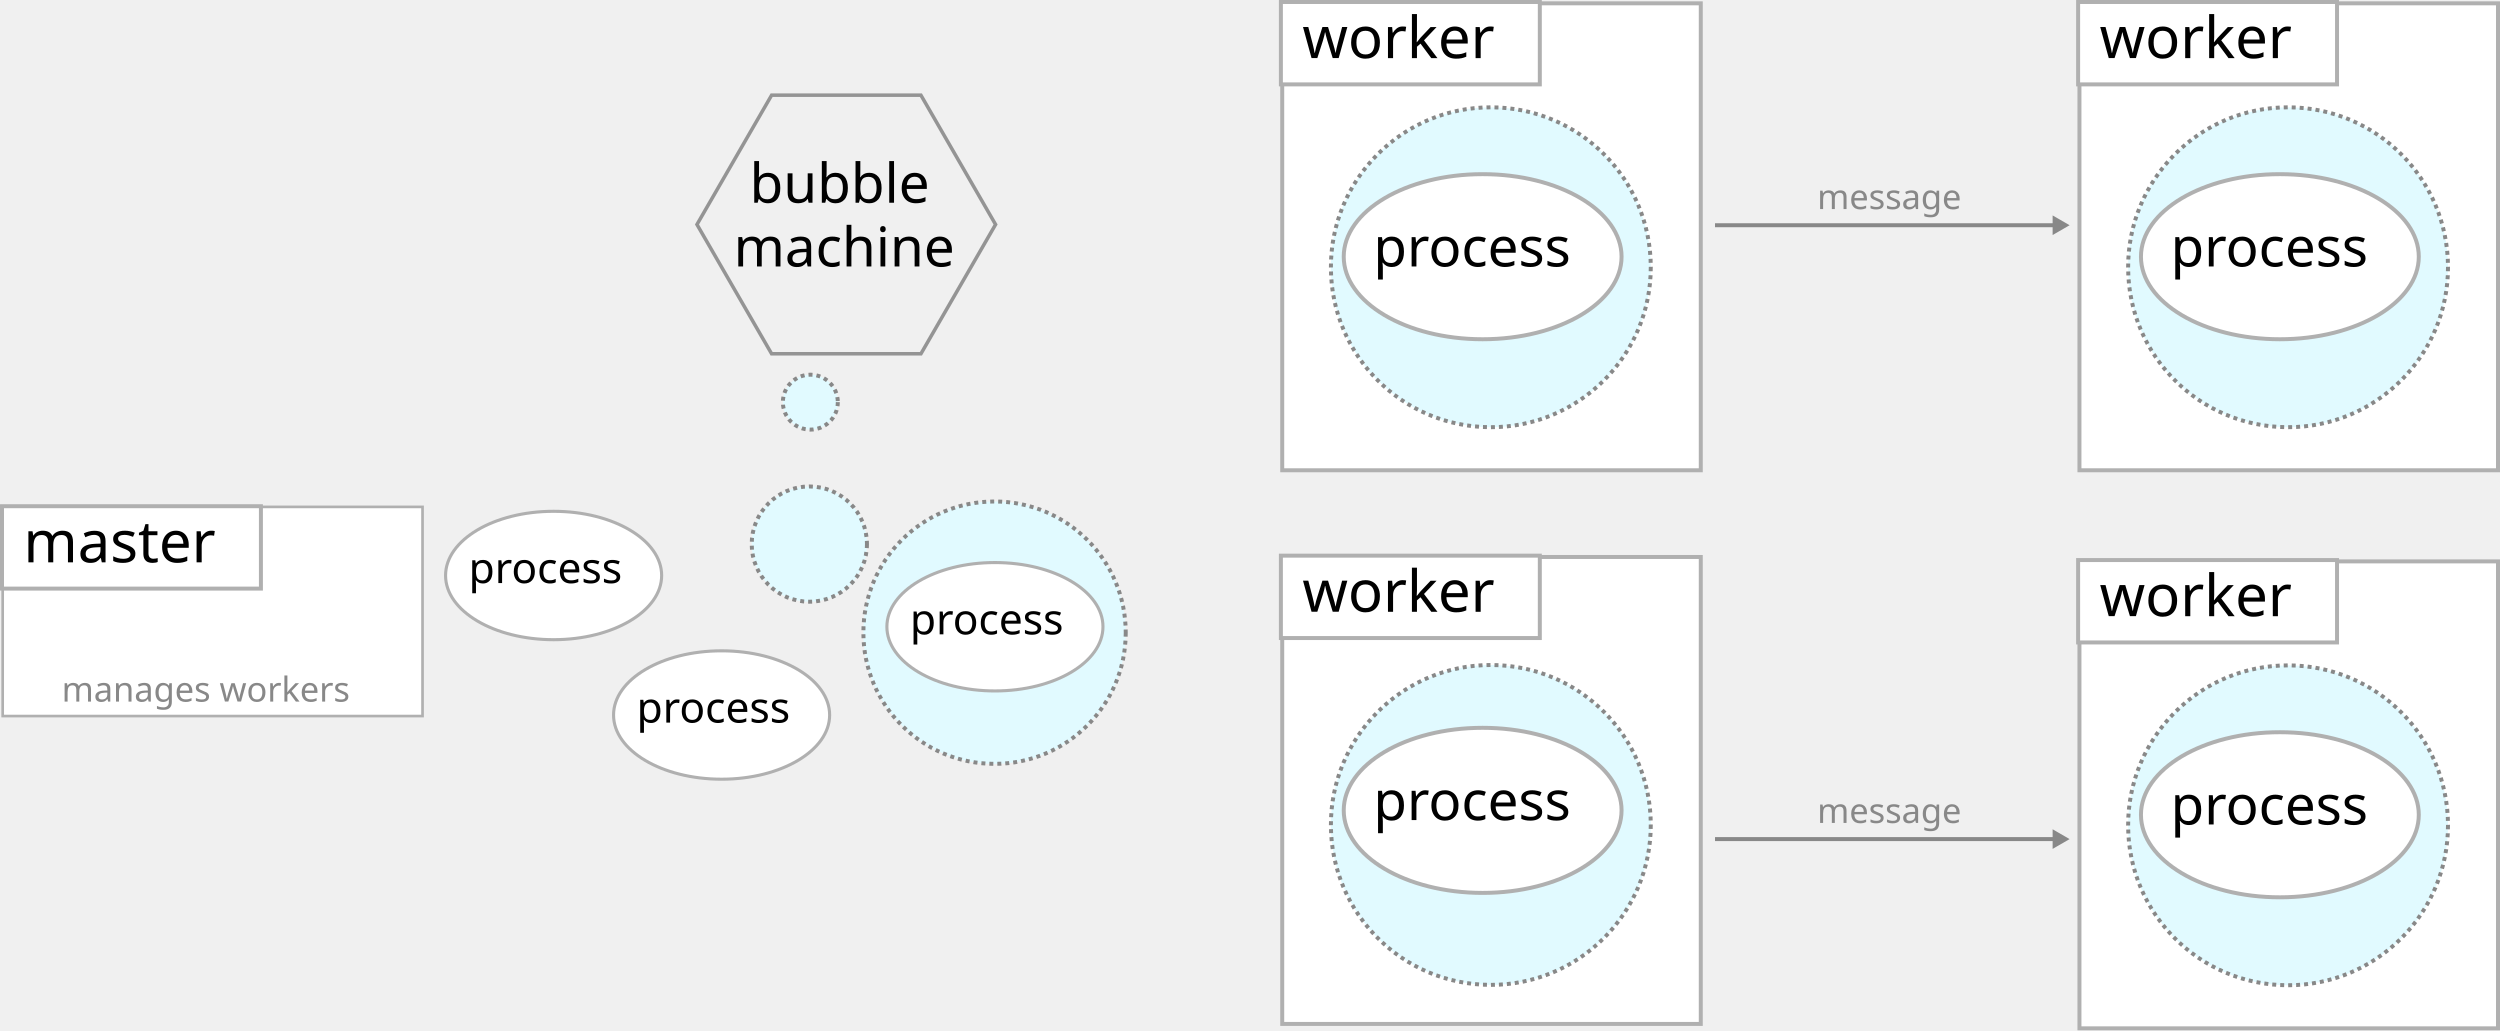
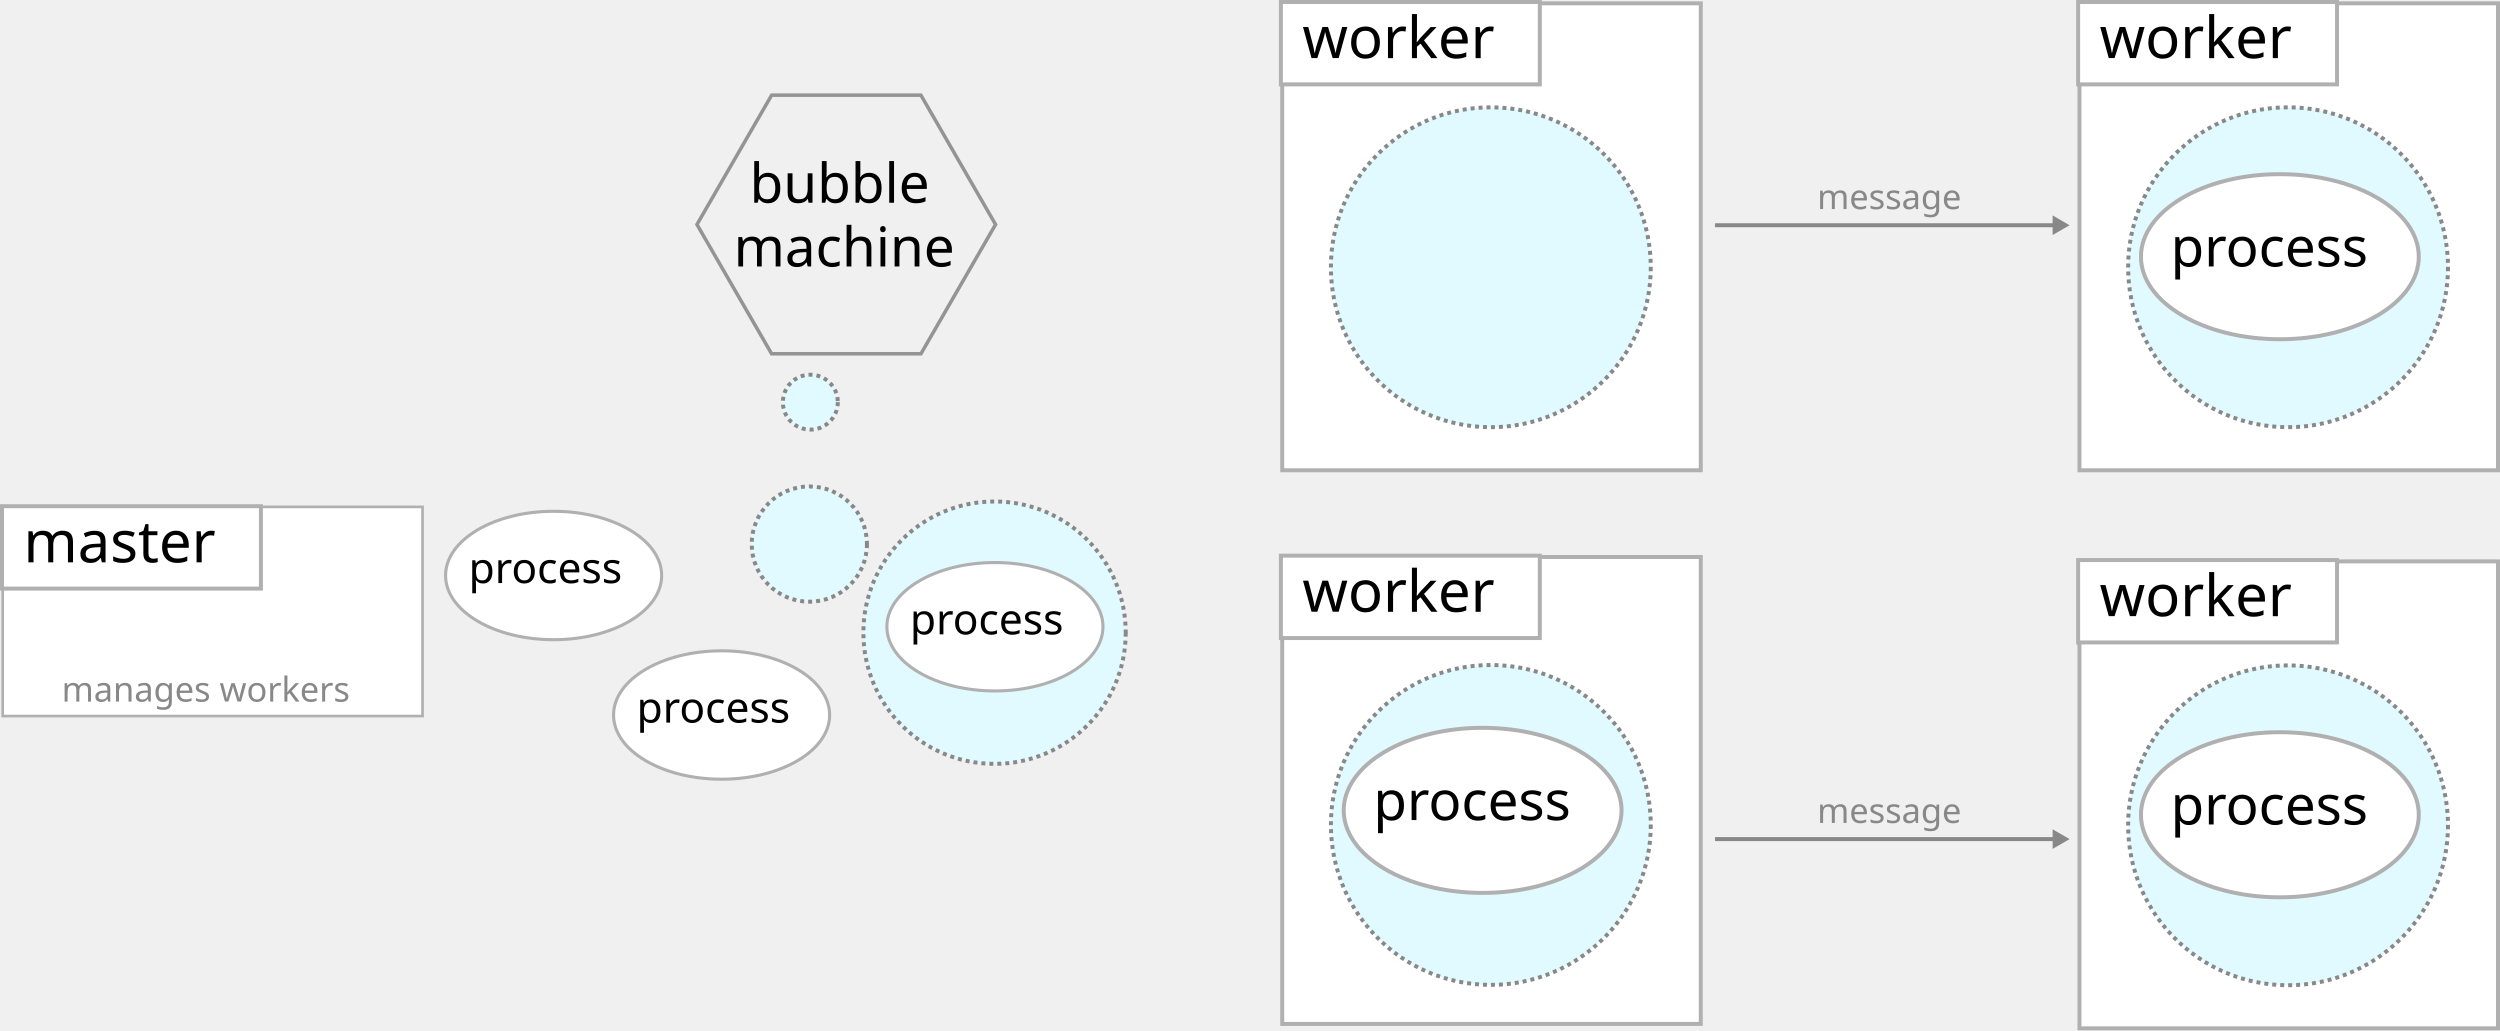
<svg xmlns="http://www.w3.org/2000/svg" width="177.002mm" height="72.948mm" viewBox="0 0 627.171 258.478" id="svg2" version="1.1">
  <defs id="defs4">
    <marker orient="auto" refY="0" refX="0" id="marker5463" style="overflow:visible">
      <path id="path5465" d="m 5.77,0 -8.65,5 0,-10 8.65,5 z" style="fill:#888888;fill-opacity:1;fill-rule:evenodd;stroke:#888888;stroke-width:1pt;stroke-opacity:1" transform="scale(0.4,0.4)" />
    </marker>
    <marker style="overflow:visible" id="marker11554" refX="0" refY="0" orient="auto">
      <path transform="scale(0.4,0.4)" style="fill:#888888;fill-opacity:1;fill-rule:evenodd;stroke:#888888;stroke-width:1pt;stroke-opacity:1" d="m 5.77,0 -8.65,5 0,-10 8.65,5 z" id="path11556" />
    </marker>
    <marker orient="auto" refY="0" refX="0" id="marker10942" style="overflow:visible">
      <path id="path10944" d="m 5.77,0 -8.65,5 0,-10 8.65,5 z" style="fill:#888888;fill-opacity:1;fill-rule:evenodd;stroke:#888888;stroke-width:1pt;stroke-opacity:1" transform="scale(0.4,0.4)" />
    </marker>
    <marker orient="auto" refY="0" refX="0" id="marker9316" style="overflow:visible">
      <path id="path9318" d="m 5.77,0 -8.65,5 0,-10 8.65,5 z" style="fill:#888888;fill-opacity:1;fill-rule:evenodd;stroke:#888888;stroke-width:1pt;stroke-opacity:1" transform="scale(0.4,0.4)" />
    </marker>
    <marker style="overflow:visible" id="marker7539" refX="0" refY="0" orient="auto">
      <path transform="scale(0.4,0.4)" style="fill:#888888;fill-opacity:1;fill-rule:evenodd;stroke:#888888;stroke-width:1pt;stroke-opacity:1" d="m 5.77,0 -8.65,5 0,-10 8.65,5 z" id="path7541" />
    </marker>
    <marker style="overflow:visible" id="marker4683" refX="0" refY="0" orient="auto">
      <path transform="scale(0.4,0.4)" style="fill:#888888;fill-opacity:1;fill-rule:evenodd;stroke:#888888;stroke-width:1pt;stroke-opacity:1" d="m 5.77,0 -8.65,5 0,-10 8.65,5 z" id="path4685" />
    </marker>
    <marker style="overflow:visible" id="marker4637" refX="0" refY="0" orient="auto">
      <path transform="scale(0.4,0.4)" style="fill:#888888;fill-opacity:1;fill-rule:evenodd;stroke:#888888;stroke-width:1pt;stroke-opacity:1" d="m 5.77,0 -8.65,5 0,-10 8.65,5 z" id="path4639" />
    </marker>
    <marker style="overflow:visible" id="marker4543" refX="0" refY="0" orient="auto">
      <path transform="matrix(-0.8,0,0,-0.8,-10,0)" style="fill:#888888;fill-opacity:1;fill-rule:evenodd;stroke:#888888;stroke-width:1pt;stroke-opacity:1" d="M 0,0 5,-5 -12.5,0 5,5 0,0 Z" id="path4545" />
    </marker>
    <marker style="overflow:visible" id="marker4515" refX="0" refY="0" orient="auto">
      <path transform="matrix(-0.8,0,0,-0.8,-10,0)" style="fill:#888888;fill-opacity:1;fill-rule:evenodd;stroke:#888888;stroke-width:1pt;stroke-opacity:1" d="M 0,0 5,-5 -12.5,0 5,5 0,0 Z" id="path4517" />
    </marker>
    <marker style="overflow:visible" id="marker4493" refX="0" refY="0" orient="auto">
      <path transform="matrix(-0.8,0,0,-0.8,-10,0)" style="fill:#888888;fill-opacity:1;fill-rule:evenodd;stroke:#888888;stroke-width:1pt;stroke-opacity:1" d="M 0,0 5,-5 -12.5,0 5,5 0,0 Z" id="path4495" />
    </marker>
    <marker style="overflow:visible" id="marker10108-3" refX="0" refY="0" orient="auto">
      <path transform="scale(0.4,0.4)" style="fill:#888888;fill-opacity:1;fill-rule:evenodd;stroke:#888888;stroke-width:1pt;stroke-opacity:1" d="m 5.77,0 -8.65,5 0,-10 8.65,5 z" id="path10110-1" />
    </marker>
  </defs>
  <g id="layer1" transform="translate(-37.26332,-415.5455)">
    <circle style="fill:#e1faff;fill-opacity:1;stroke:#888888;stroke-width:1;stroke-miterlimit:4;stroke-dasharray:1, 1;stroke-dashoffset:0;stroke-opacity:1" id="path4679" cx="286.765" cy="574.264" r="32.91" />
    <rect style="fill:#ffffff;stroke:#b0b0b0;stroke-width:0.67;stroke-miterlimit:4;stroke-dasharray:none;stroke-dashoffset:0;stroke-opacity:1" id="rect8144-3" width="105.33" height="52.473" x="37.933" y="542.709" />
    <rect y="542.539" x="37.763" height="20.67" width="64.955" id="rect8146-8" style="fill:#ffffff;stroke:#b0b0b0;stroke-width:1;stroke-miterlimit:4;stroke-dasharray:none;stroke-dashoffset:0;stroke-opacity:1" />
    <text xml:space="preserve" style="font-style:normal;font-weight:normal;font-size:14.548px;line-height:125%;font-family:sans-serif;letter-spacing:0px;word-spacing:0px;fill:#000000;fill-opacity:1;stroke:none;stroke-width:1px;stroke-linecap:butt;stroke-linejoin:miter;stroke-opacity:1" x="43.152" y="556.622" id="text8148-0">
      <tspan id="tspan8150-0" x="43.152" y="556.622">master</tspan>
    </text>
    <text xml:space="preserve" style="font-style:normal;font-weight:normal;font-size:8.62px;line-height:125%;font-family:sans-serif;letter-spacing:0px;word-spacing:0px;fill:#888888;fill-opacity:1;stroke:none;stroke-width:1px;stroke-linecap:butt;stroke-linejoin:miter;stroke-opacity:1" x="52.736" y="591.559" id="text4741-3-0">
      <tspan x="52.736" y="591.559" id="tspan10052-4">manages workers</tspan>
    </text>
    <g id="g4448" transform="translate(297.5598,-183.2509)">
      <ellipse ry="16.105" rx="27.104" cy="743.172" cx="-121.415" id="path4159-3" style="fill:#ffffff;stroke:#b0b0b0;stroke-width:0.778;stroke-miterlimit:4;stroke-dasharray:none;stroke-dashoffset:0;stroke-opacity:1" />
      <text id="text4161-4" y="745.07" x="-142.733" style="font-style:normal;font-weight:normal;font-size:10.652px;line-height:125%;font-family:sans-serif;letter-spacing:0px;word-spacing:0px;fill:#000000;fill-opacity:1;stroke:none;stroke-width:1px;stroke-linecap:butt;stroke-linejoin:miter;stroke-opacity:1" xml:space="preserve">
        <tspan y="745.07" x="-142.733" id="tspan4163-4">process</tspan>
      </text>
    </g>
    <g id="g4461" transform="translate(408.2741,-170.3938)">
      <ellipse ry="16.105" rx="27.104" cy="743.172" cx="-121.415" id="ellipse4463" style="fill:#ffffff;stroke:#b0b0b0;stroke-width:0.778;stroke-miterlimit:4;stroke-dasharray:none;stroke-dashoffset:0;stroke-opacity:1" />
      <text id="text4465" y="745.07" x="-142.733" style="font-style:normal;font-weight:normal;font-size:10.652px;line-height:125%;font-family:sans-serif;letter-spacing:0px;word-spacing:0px;fill:#000000;fill-opacity:1;stroke:none;stroke-width:1px;stroke-linecap:butt;stroke-linejoin:miter;stroke-opacity:1" xml:space="preserve">
        <tspan y="745.07" x="-142.733" id="tspan4467">process</tspan>
      </text>
    </g>
    <g id="g4469" transform="translate(339.7026,-148.2509)">
      <ellipse style="fill:#ffffff;stroke:#b0b0b0;stroke-width:0.778;stroke-miterlimit:4;stroke-dasharray:none;stroke-dashoffset:0;stroke-opacity:1" id="ellipse4471" cx="-121.415" cy="743.172" rx="27.104" ry="16.105" />
      <text xml:space="preserve" style="font-style:normal;font-weight:normal;font-size:10.652px;line-height:125%;font-family:sans-serif;letter-spacing:0px;word-spacing:0px;fill:#000000;fill-opacity:1;stroke:none;stroke-width:1px;stroke-linecap:butt;stroke-linejoin:miter;stroke-opacity:1" x="-142.733" y="745.07" id="text4473">
        <tspan id="tspan4475" x="-142.733" y="745.07">process</tspan>
      </text>
    </g>
    <rect y="416.38" x="358.934" height="117.143" width="105" id="rect4165-2" style="fill:#ffffff;stroke:#b0b0b0;stroke-width:1;stroke-miterlimit:4;stroke-dasharray:none;stroke-dashoffset:0;stroke-opacity:1" />
    <circle r="40.124" cy="482.593" cx="411.267" id="circle4685" style="fill:#e1faff;fill-opacity:1;stroke:#888888;stroke-width:1;stroke-miterlimit:4;stroke-dasharray:1, 1;stroke-dashoffset:0;stroke-opacity:1" />
    <rect style="fill:#ffffff;stroke:#b0b0b0;stroke-width:1;stroke-miterlimit:4;stroke-dasharray:none;stroke-dashoffset:0;stroke-opacity:1" id="rect4167-7" width="64.955" height="20.67" x="358.599" y="416.046" />
    <text id="text4169-6" y="430.128" x="363.988" style="font-style:normal;font-weight:normal;font-size:14.548px;line-height:125%;font-family:sans-serif;letter-spacing:0px;word-spacing:0px;fill:#000000;fill-opacity:1;stroke:none;stroke-width:1px;stroke-linecap:butt;stroke-linejoin:miter;stroke-opacity:1" xml:space="preserve">
      <tspan y="430.128" x="363.988" id="tspan4171-6">worker</tspan>
    </text>
-     <ellipse ry="20.708" rx="34.85" cy="479.945" cx="409.213" id="ellipse4173-5" style="fill:#ffffff;stroke:#b0b0b0;stroke-width:1;stroke-miterlimit:4;stroke-dasharray:none;stroke-dashoffset:0;stroke-opacity:1" />
-     <text id="text4175-3" y="482.386" x="381.802" style="font-style:normal;font-weight:normal;font-size:13.696px;line-height:125%;font-family:sans-serif;letter-spacing:0px;word-spacing:0px;fill:#000000;fill-opacity:1;stroke:none;stroke-width:1px;stroke-linecap:butt;stroke-linejoin:miter;stroke-opacity:1" xml:space="preserve">
-       <tspan y="482.386" x="381.802" id="tspan4177-0">process</tspan>
-     </text>
    <rect style="fill:#ffffff;stroke:#b0b0b0;stroke-width:1;stroke-miterlimit:4;stroke-dasharray:none;stroke-dashoffset:0;stroke-opacity:1" id="rect4637" width="105" height="117.143" x="358.934" y="555.276" />
    <circle style="fill:#e1faff;fill-opacity:1;stroke:#888888;stroke-width:1;stroke-miterlimit:4;stroke-dasharray:1, 1;stroke-dashoffset:0;stroke-opacity:1" id="circle4687" cx="411.267" cy="622.499" r="40.124" />
    <rect y="554.941" x="358.599" height="20.67" width="64.955" id="rect4639" style="fill:#ffffff;stroke:#b0b0b0;stroke-width:1;stroke-miterlimit:4;stroke-dasharray:none;stroke-dashoffset:0;stroke-opacity:1" />
    <text xml:space="preserve" style="font-style:normal;font-weight:normal;font-size:14.548px;line-height:125%;font-family:sans-serif;letter-spacing:0px;word-spacing:0px;fill:#000000;fill-opacity:1;stroke:none;stroke-width:1px;stroke-linecap:butt;stroke-linejoin:miter;stroke-opacity:1" x="363.988" y="569.024" id="text4641">
      <tspan id="tspan4643" x="363.988" y="569.024">worker</tspan>
    </text>
    <ellipse style="fill:#ffffff;stroke:#b0b0b0;stroke-width:1;stroke-miterlimit:4;stroke-dasharray:none;stroke-dashoffset:0;stroke-opacity:1" id="ellipse4645" cx="409.213" cy="618.841" rx="34.85" ry="20.708" />
    <text xml:space="preserve" style="font-style:normal;font-weight:normal;font-size:13.696px;line-height:125%;font-family:sans-serif;letter-spacing:0px;word-spacing:0px;fill:#000000;fill-opacity:1;stroke:none;stroke-width:1px;stroke-linecap:butt;stroke-linejoin:miter;stroke-opacity:1" x="381.802" y="621.282" id="text4647">
      <tspan id="tspan4649" x="381.802" y="621.282">process</tspan>
    </text>
    <text xml:space="preserve" style="font-style:normal;font-weight:normal;font-size:14.548px;line-height:125%;font-family:sans-serif;letter-spacing:0px;word-spacing:0px;fill:#000000;fill-opacity:1;stroke:none;stroke-width:1px;stroke-linecap:butt;stroke-linejoin:miter;stroke-opacity:1" x="225.307" y="466.397" id="text8148-0-7">
      <tspan x="225.307" y="466.397" id="tspan4677" style="font-size:13.75px;text-align:start;text-anchor:start">bubble</tspan>
    </text>
    <circle r="14.457" cy="552.041" cx="240.298" id="circle4681" style="fill:#e1faff;fill-opacity:1;stroke:#888888;stroke-width:1;stroke-miterlimit:4;stroke-dasharray:1, 1;stroke-dashoffset:0;stroke-opacity:1" />
    <circle style="fill:#e1faff;fill-opacity:1;stroke:#888888;stroke-width:1;stroke-miterlimit:4;stroke-dasharray:1, 1;stroke-dashoffset:0;stroke-opacity:1" id="circle4683" cx="240.551" cy="516.433" r="6.89" />
    <path style="fill:none;fill-opacity:1;stroke:#949494;stroke-width:0.888;stroke-miterlimit:4;stroke-dasharray:none;stroke-dashoffset:0;stroke-opacity:1" id="path4720" d="m 268.293,504.301 -37.455,0 -18.727,-32.437 18.727,-32.437 37.455,0 18.727,32.437 z" />
    <path id="path10106-9" d="m 467.507,472.048 86.115,1e-5" style="fill:none;fill-rule:evenodd;stroke:#888888;stroke-width:1px;stroke-linecap:butt;stroke-linejoin:miter;stroke-opacity:1;marker-end:url(#marker10108-3)" />
    <text id="text8158-79-9" y="467.999" x="493.139" style="font-style:normal;font-weight:normal;font-size:8.62px;line-height:125%;font-family:sans-serif;letter-spacing:0px;word-spacing:0px;fill:#888888;fill-opacity:1;stroke:none;stroke-width:1px;stroke-linecap:butt;stroke-linejoin:miter;stroke-opacity:1" xml:space="preserve">
      <tspan y="467.999" x="493.139" id="tspan8160-13-2">message</tspan>
    </text>
    <path style="fill:none;fill-rule:evenodd;stroke:#888888;stroke-width:1px;stroke-linecap:butt;stroke-linejoin:miter;stroke-opacity:1;marker-end:url(#marker5463)" d="m 467.507,626.048 86.115,10e-6" id="path5457" />
    <text xml:space="preserve" style="font-style:normal;font-weight:normal;font-size:8.62px;line-height:125%;font-family:sans-serif;letter-spacing:0px;word-spacing:0px;fill:#888888;fill-opacity:1;stroke:none;stroke-width:1px;stroke-linecap:butt;stroke-linejoin:miter;stroke-opacity:1" x="493.139" y="621.999" id="text5459">
      <tspan id="tspan5461" x="493.139" y="621.999">message</tspan>
    </text>
    <rect style="fill:#ffffff;stroke:#b0b0b0;stroke-width:1;stroke-miterlimit:4;stroke-dasharray:none;stroke-dashoffset:0;stroke-opacity:1" id="rect5611" width="105" height="117.143" x="558.934" y="416.38" />
    <circle style="fill:#e1faff;fill-opacity:1;stroke:#888888;stroke-width:1;stroke-miterlimit:4;stroke-dasharray:1, 1;stroke-dashoffset:0;stroke-opacity:1" id="circle5613" cx="611.267" cy="482.593" r="40.124" />
    <rect y="416.046" x="558.599" height="20.67" width="64.955" id="rect5615" style="fill:#ffffff;stroke:#b0b0b0;stroke-width:1;stroke-miterlimit:4;stroke-dasharray:none;stroke-dashoffset:0;stroke-opacity:1" />
    <text xml:space="preserve" style="font-style:normal;font-weight:normal;font-size:14.548px;line-height:125%;font-family:sans-serif;letter-spacing:0px;word-spacing:0px;fill:#000000;fill-opacity:1;stroke:none;stroke-width:1px;stroke-linecap:butt;stroke-linejoin:miter;stroke-opacity:1" x="563.988" y="430.128" id="text5617">
      <tspan id="tspan5619" x="563.988" y="430.128">worker</tspan>
    </text>
    <ellipse style="fill:#ffffff;stroke:#b0b0b0;stroke-width:1;stroke-miterlimit:4;stroke-dasharray:none;stroke-dashoffset:0;stroke-opacity:1" id="ellipse5621" cx="609.213" cy="479.945" rx="34.85" ry="20.708" />
    <text xml:space="preserve" style="font-style:normal;font-weight:normal;font-size:13.696px;line-height:125%;font-family:sans-serif;letter-spacing:0px;word-spacing:0px;fill:#000000;fill-opacity:1;stroke:none;stroke-width:1px;stroke-linecap:butt;stroke-linejoin:miter;stroke-opacity:1" x="581.802" y="482.386" id="text5623">
      <tspan id="tspan5625" x="581.802" y="482.386">process</tspan>
    </text>
    <rect y="556.38" x="558.934" height="117.143" width="105" id="rect5627" style="fill:#ffffff;stroke:#b0b0b0;stroke-width:1;stroke-miterlimit:4;stroke-dasharray:none;stroke-dashoffset:0;stroke-opacity:1" />
    <circle r="40.124" cy="622.593" cx="611.267" id="circle5629" style="fill:#e1faff;fill-opacity:1;stroke:#888888;stroke-width:1;stroke-miterlimit:4;stroke-dasharray:1, 1;stroke-dashoffset:0;stroke-opacity:1" />
    <rect style="fill:#ffffff;stroke:#b0b0b0;stroke-width:1;stroke-miterlimit:4;stroke-dasharray:none;stroke-dashoffset:0;stroke-opacity:1" id="rect5631" width="64.955" height="20.67" x="558.599" y="556.046" />
    <text id="text5633" y="570.128" x="563.988" style="font-style:normal;font-weight:normal;font-size:14.548px;line-height:125%;font-family:sans-serif;letter-spacing:0px;word-spacing:0px;fill:#000000;fill-opacity:1;stroke:none;stroke-width:1px;stroke-linecap:butt;stroke-linejoin:miter;stroke-opacity:1" xml:space="preserve">
      <tspan y="570.128" x="563.988" id="tspan5635">worker</tspan>
    </text>
    <ellipse ry="20.708" rx="34.85" cy="619.945" cx="609.213" id="ellipse5637" style="fill:#ffffff;stroke:#b0b0b0;stroke-width:1;stroke-miterlimit:4;stroke-dasharray:none;stroke-dashoffset:0;stroke-opacity:1" />
    <text id="text5639" y="622.386" x="581.802" style="font-style:normal;font-weight:normal;font-size:13.696px;line-height:125%;font-family:sans-serif;letter-spacing:0px;word-spacing:0px;fill:#000000;fill-opacity:1;stroke:none;stroke-width:1px;stroke-linecap:butt;stroke-linejoin:miter;stroke-opacity:1" xml:space="preserve">
      <tspan y="622.386" x="581.802" id="tspan5641">process</tspan>
    </text>
    <text id="text4288" y="482.397" x="221.307" style="font-style:normal;font-weight:normal;font-size:14.548px;line-height:125%;font-family:sans-serif;letter-spacing:0px;word-spacing:0px;fill:#000000;fill-opacity:1;stroke:none;stroke-width:1px;stroke-linecap:butt;stroke-linejoin:miter;stroke-opacity:1" xml:space="preserve">
      <tspan style="font-size:13.75px;text-align:start;text-anchor:start" id="tspan4292" y="482.397" x="221.307">machine</tspan>
    </text>
+     <rect y="729.894" x="-14.365" height="80.789" width="145.932" id="rect4165-2-8" style="fill:#ffffff;stroke:#b0b0b0;stroke-width:0.979;stroke-miterlimit:4;stroke-dasharray:none;stroke-dashoffset:0;stroke-opacity:1" />
+     <rect style="fill:#ffffff;stroke:#b0b0b0;stroke-width:1;stroke-miterlimit:4;stroke-dasharray:none;stroke-dashoffset:0;stroke-opacity:1" id="rect4167-7-5" width="64.955" height="20.67" x="-14.69" y="729.57" />
+     <text id="text4169-6-7" y="743.653" x="-9.301" style="font-style:normal;font-weight:normal;font-size:14.548px;line-height:125%;font-family:sans-serif;letter-spacing:0px;word-spacing:0px;fill:#000000;fill-opacity:1;stroke:none;stroke-width:1px;stroke-linecap:butt;stroke-linejoin:miter;stroke-opacity:1" xml:space="preserve">
+       <tspan y="743.653" x="-9.301" id="tspan4171-6-5">process</tspan>
+     </text>
+     <text xml:space="preserve" style="font-style:normal;font-weight:normal;font-size:8.62px;line-height:125%;font-family:sans-serif;letter-spacing:0px;word-spacing:0px;fill:#888888;fill-opacity:1;stroke:none;stroke-width:1px;stroke-linecap:butt;stroke-linejoin:miter;stroke-opacity:1" x="0.325" y="762.917" id="text4741-3-0-1">
+       <tspan x="0.325" y="762.917" id="tspan4344">sum(split1[:,1])</tspan>
+       <tspan x="0.325" y="773.692" id="tspan4375" />
+     </text>
+     <flowRoot xml:space="preserve" id="flowRoot4346" style="fill:black;stroke:none;stroke-opacity:1;stroke-width:1px;stroke-linejoin:miter;stroke-linecap:butt;fill-opacity:1;font-family:sans-serif;font-style:normal;font-weight:normal;font-size:40px;line-height:125%;letter-spacing:0px;word-spacing:0px">
+       <flowRegion id="flowRegion4348">
+         <rect id="rect4350" width="199.505" height="122.734" x="-69.701" y="295.853" />
+       </flowRegion>
+       <flowPara id="flowPara4352" />
+     </flowRoot>
+     <rect style="fill:#ffffff;stroke:#b0b0b0;stroke-width:0.979;stroke-miterlimit:4;stroke-dasharray:none;stroke-dashoffset:0;stroke-opacity:1" id="rect4354" width="145.932" height="80.789" x="166.452" y="729.894" />
+     <rect y="729.57" x="166.127" height="20.67" width="64.955" id="rect4356" style="fill:#ffffff;stroke:#b0b0b0;stroke-width:1;stroke-miterlimit:4;stroke-dasharray:none;stroke-dashoffset:0;stroke-opacity:1" />
+     <text xml:space="preserve" style="font-style:normal;font-weight:normal;font-size:14.548px;line-height:125%;font-family:sans-serif;letter-spacing:0px;word-spacing:0px;fill:#000000;fill-opacity:1;stroke:none;stroke-width:1px;stroke-linecap:butt;stroke-linejoin:miter;stroke-opacity:1" x="171.517" y="743.653" id="text4358">
+       <tspan id="tspan4360" x="171.517" y="743.653">process</tspan>
+     </text>
+     <text id="text4362" y="762.917" x="181.142" style="font-style:normal;font-weight:normal;font-size:8.62px;line-height:125%;font-family:sans-serif;letter-spacing:0px;word-spacing:0px;fill:#888888;fill-opacity:1;stroke:none;stroke-width:1px;stroke-linecap:butt;stroke-linejoin:miter;stroke-opacity:1" xml:space="preserve">
+       <tspan id="tspan4364" y="762.917" x="181.142">w[0] = 0</tspan>
+       <tspan id="tspan4366" y="773.692" x="181.142">w[1] = 0</tspan>
+       <tspan id="tspan4368" y="784.468" x="181.142">def update()</tspan>
+     </text>
  </g>
</svg>
